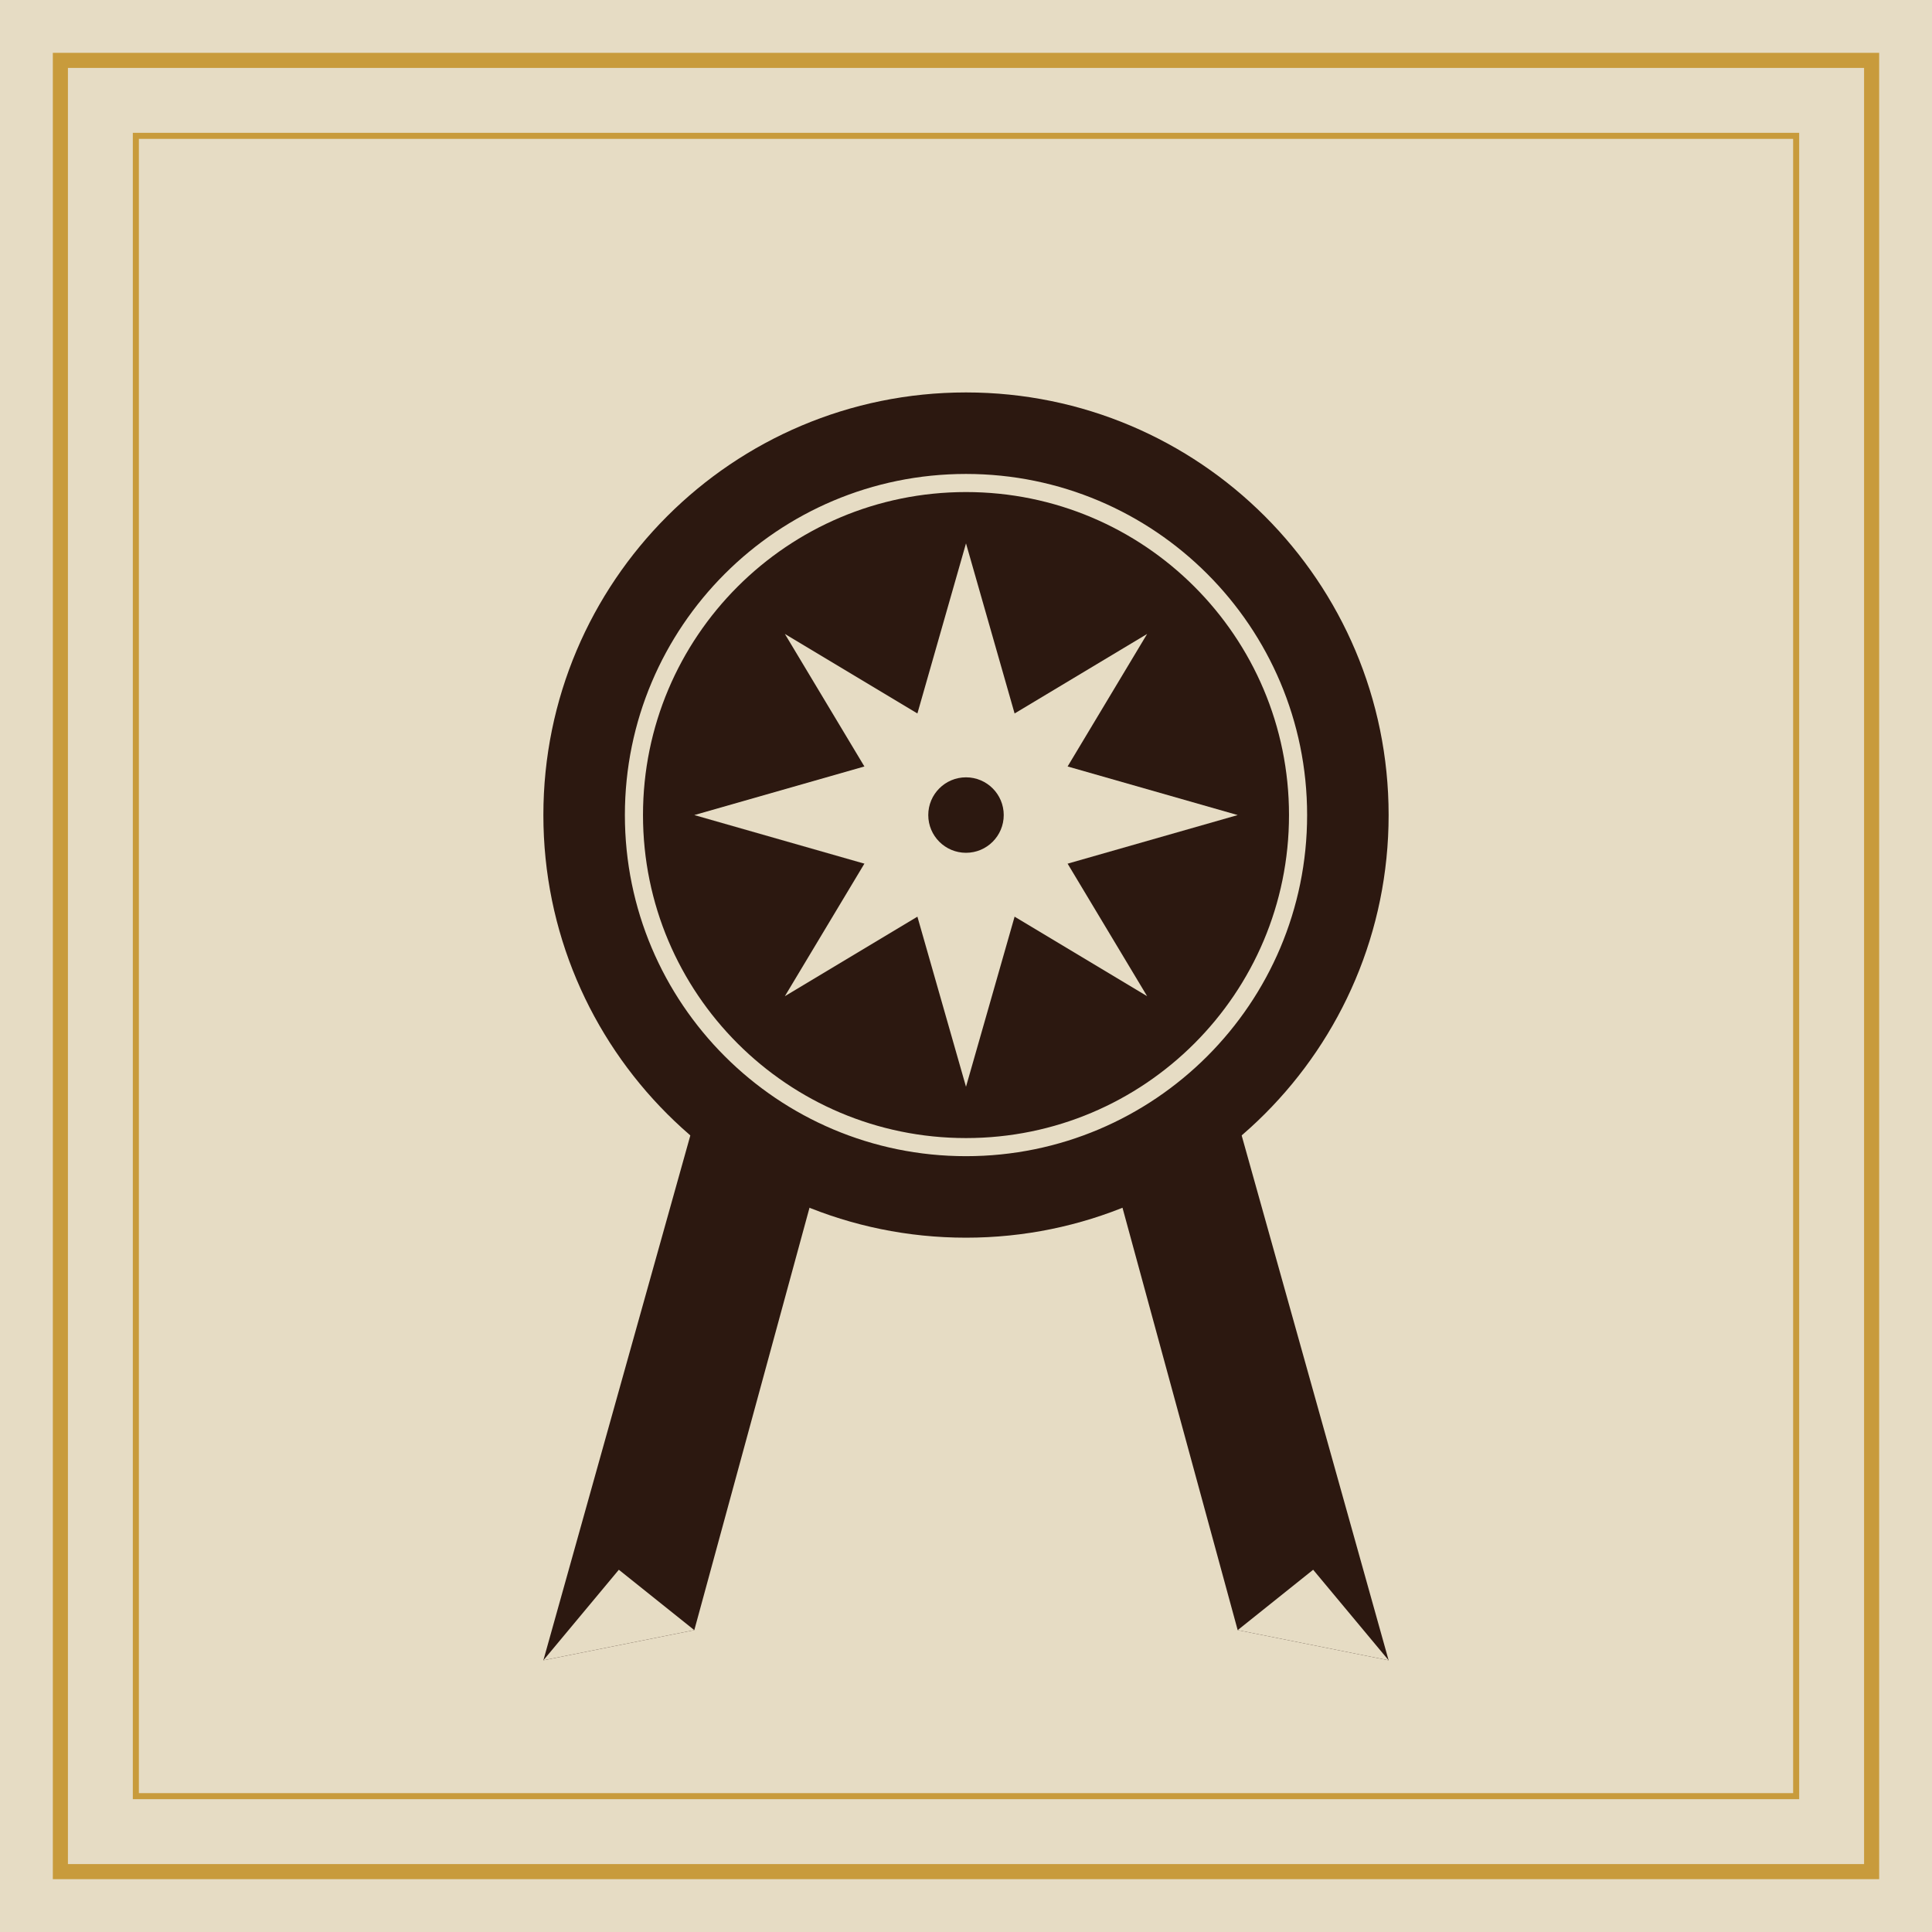
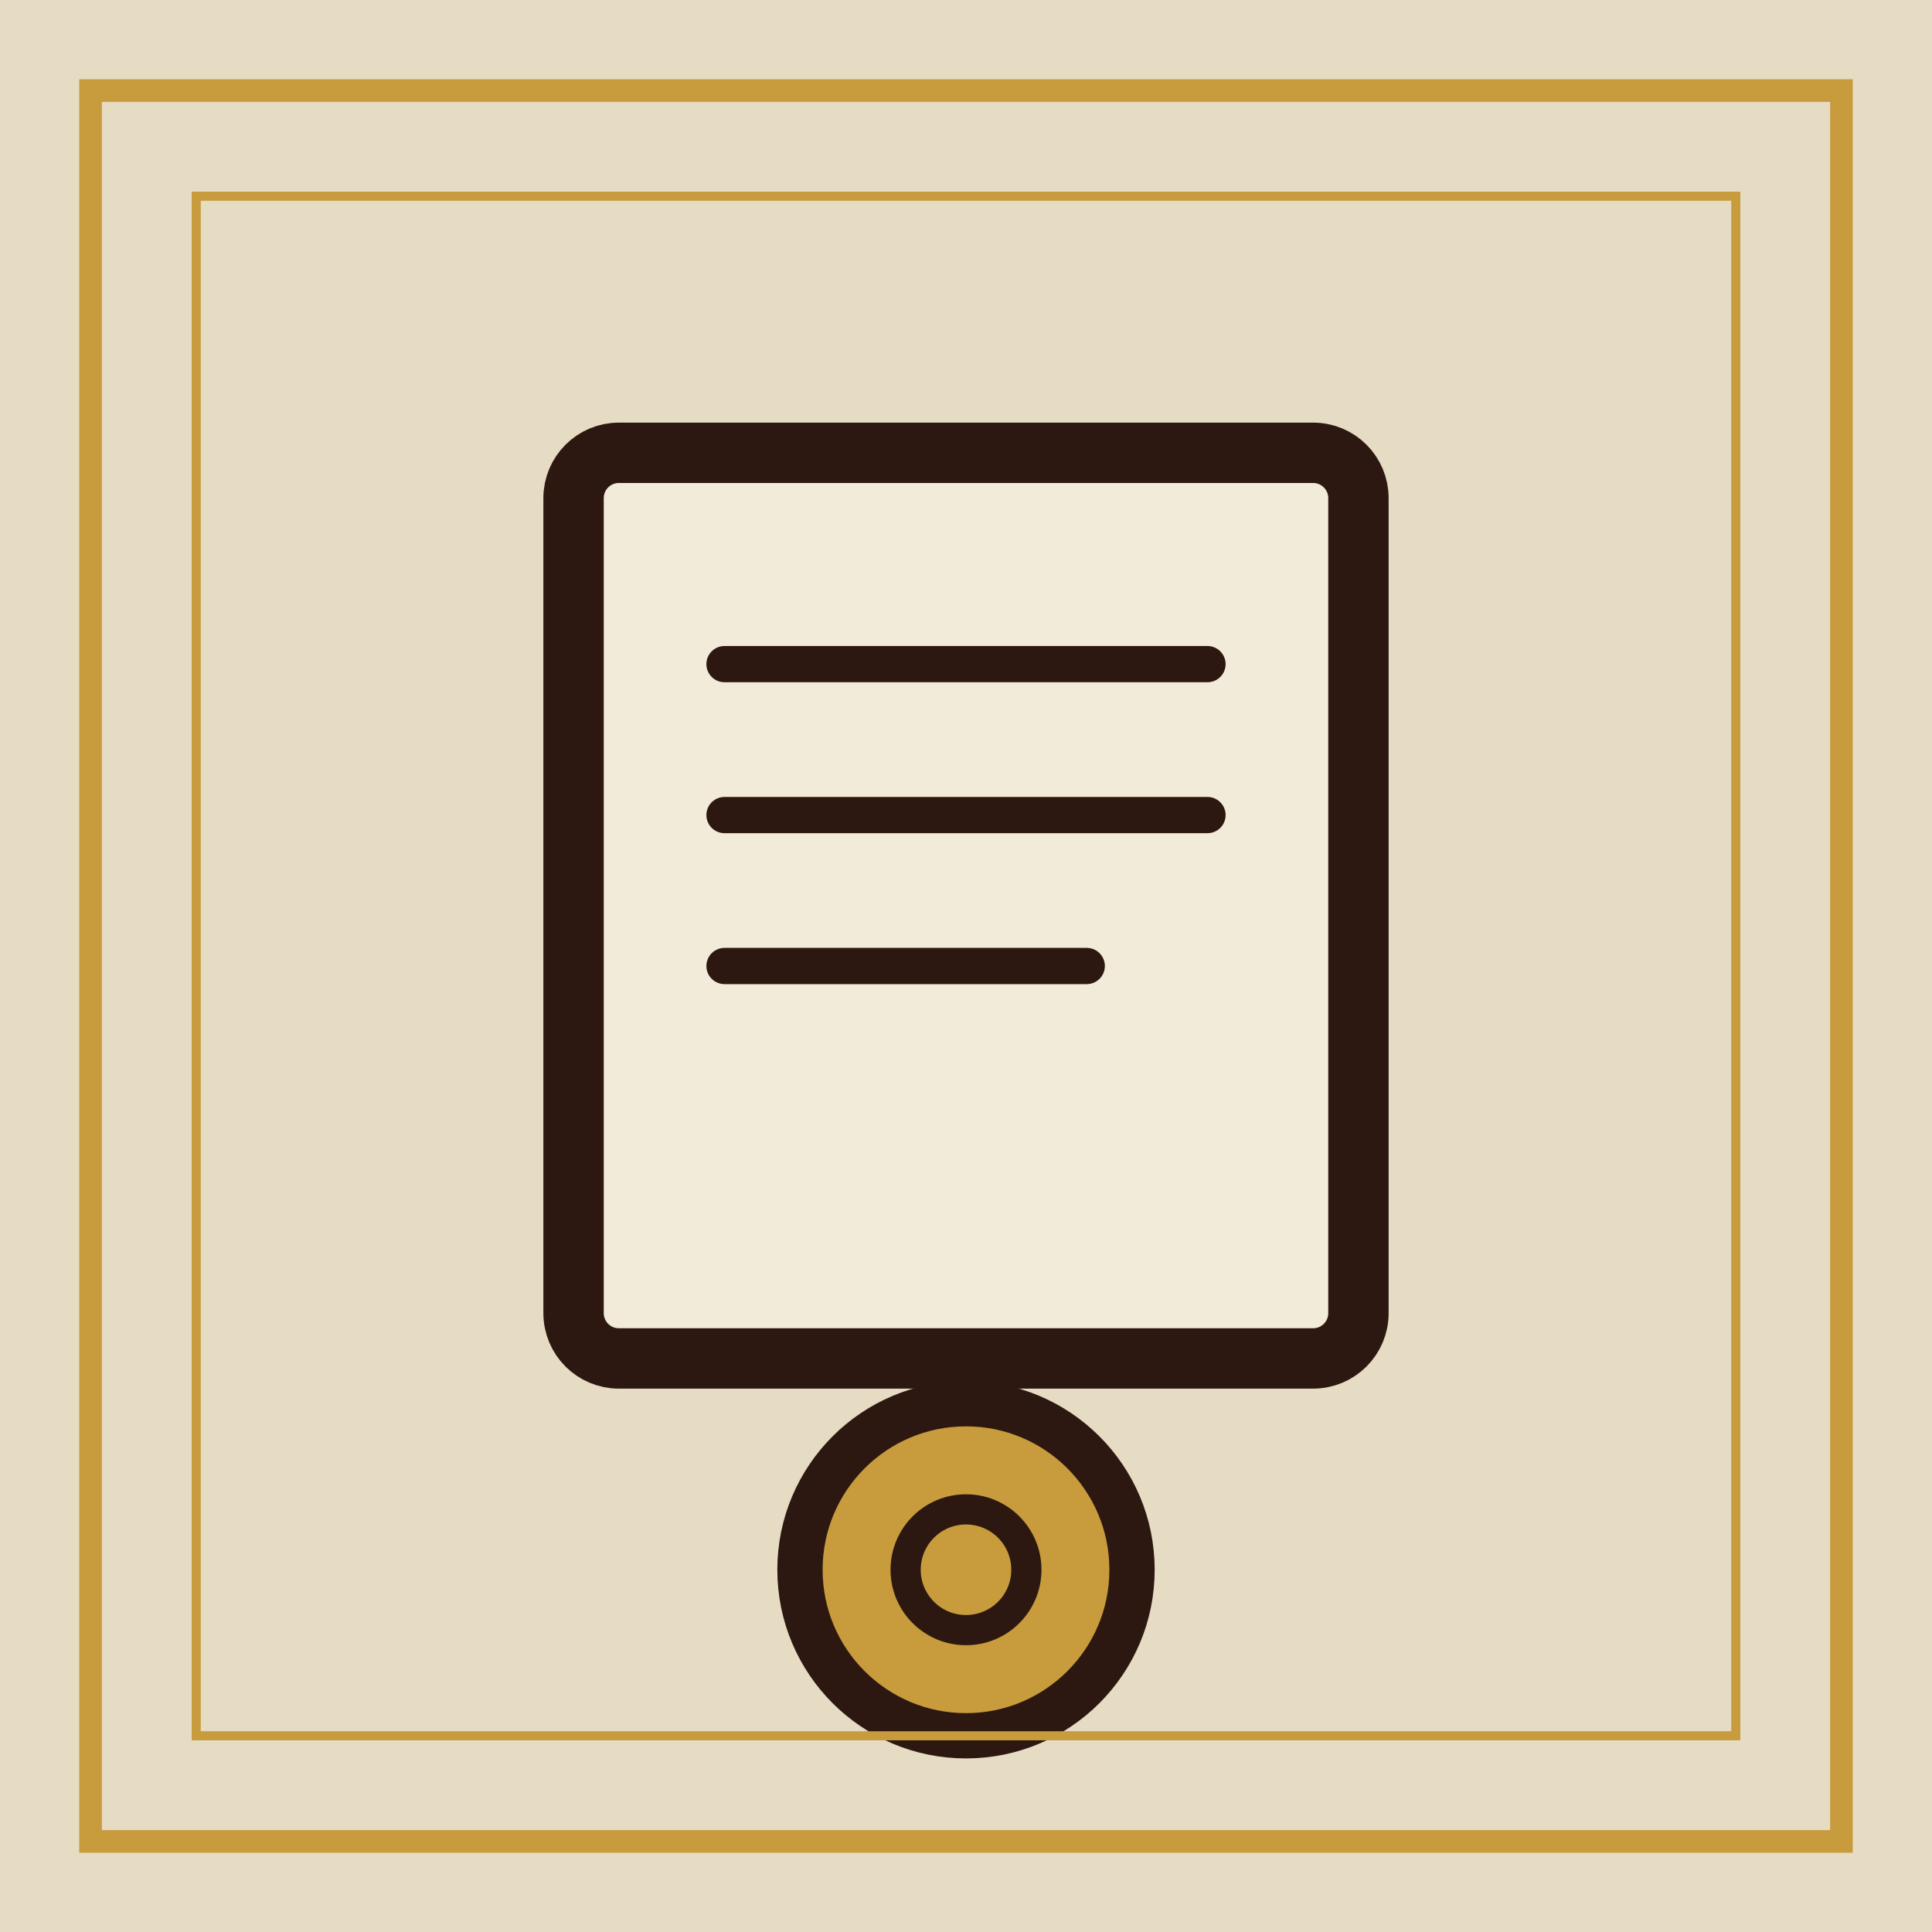
- <svg xmlns="http://www.w3.org/2000/svg" viewBox="0 0 128 128" role="img" aria-label="Official — wax seal">
+ <svg xmlns="http://www.w3.org/2000/svg" viewBox="0 0 128 128" role="img" aria-label="Official — sealed decree">
  <rect width="128" height="128" fill="#e6dcc4" />
-   <path d="M 50 60 L 36 110 L 46 108 L 58 64 Z" fill="#2c1810" />
-   <path d="M 78 60 L 92 110 L 82 108 L 70 64 Z" fill="#2c1810" />
-   <path d="M 36 110 L 41 104 L 46 108 Z" fill="#e6dcc4" />
-   <path d="M 92 110 L 87 104 L 82 108 Z" fill="#e6dcc4" />
-   <circle cx="64" cy="54" r="28" fill="#2c1810" />
-   <circle cx="64" cy="54" r="22" fill="none" stroke="#e6dcc4" stroke-width="1.2" />
-   <g fill="#e6dcc4">
-     <path d="M 64 36 L 68 50 L 64 54 L 60 50 Z" />
-     <path d="M 82 54 L 68 58 L 64 54 L 68 50 Z" />
-     <path d="M 64 72 L 60 58 L 64 54 L 68 58 Z" />
-     <path d="M 46 54 L 60 50 L 64 54 L 60 58 Z" />
-     <path d="M 76 42 L 70 52 L 64 54 L 66 48 Z" />
-     <path d="M 76 66 L 66 60 L 64 54 L 70 56 Z" />
-     <path d="M 52 66 L 58 56 L 64 54 L 62 60 Z" />
-     <path d="M 52 42 L 62 48 L 64 54 L 58 52 Z" />
+   <rect x="38" y="30" width="52" height="60" rx="3" fill="#f3ebd9" stroke="#2c1810" stroke-width="4" />
+   <g stroke="#2c1810" stroke-width="2.4" stroke-linecap="round">
+     <line x1="48" y1="44" x2="80" y2="44" />
+     <line x1="48" y1="54" x2="80" y2="54" />
+     <line x1="48" y1="64" x2="72" y2="64" />
  </g>
-   <circle cx="64" cy="54" r="2.5" fill="#2c1810" />
+   <line x1="64" y1="90" x2="64" y2="98" stroke="#2c1810" stroke-width="3" />
+   <circle cx="64" cy="104" r="11" fill="#c89b3c" stroke="#2c1810" stroke-width="3" />
+   <circle cx="64" cy="104" r="4" fill="none" stroke="#2c1810" stroke-width="2" />
  <g fill="none" stroke="#c89b3c">
-     <rect x="4" y="4" width="120" height="120" stroke-width="1" />
-     <rect x="9" y="9" width="110" height="110" stroke-width="0.4" />
+     <rect x="6" y="6" width="116" height="116" stroke-width="1.5" />
+     <rect x="13" y="13" width="102" height="102" stroke-width="0.6" />
  </g>
</svg>
